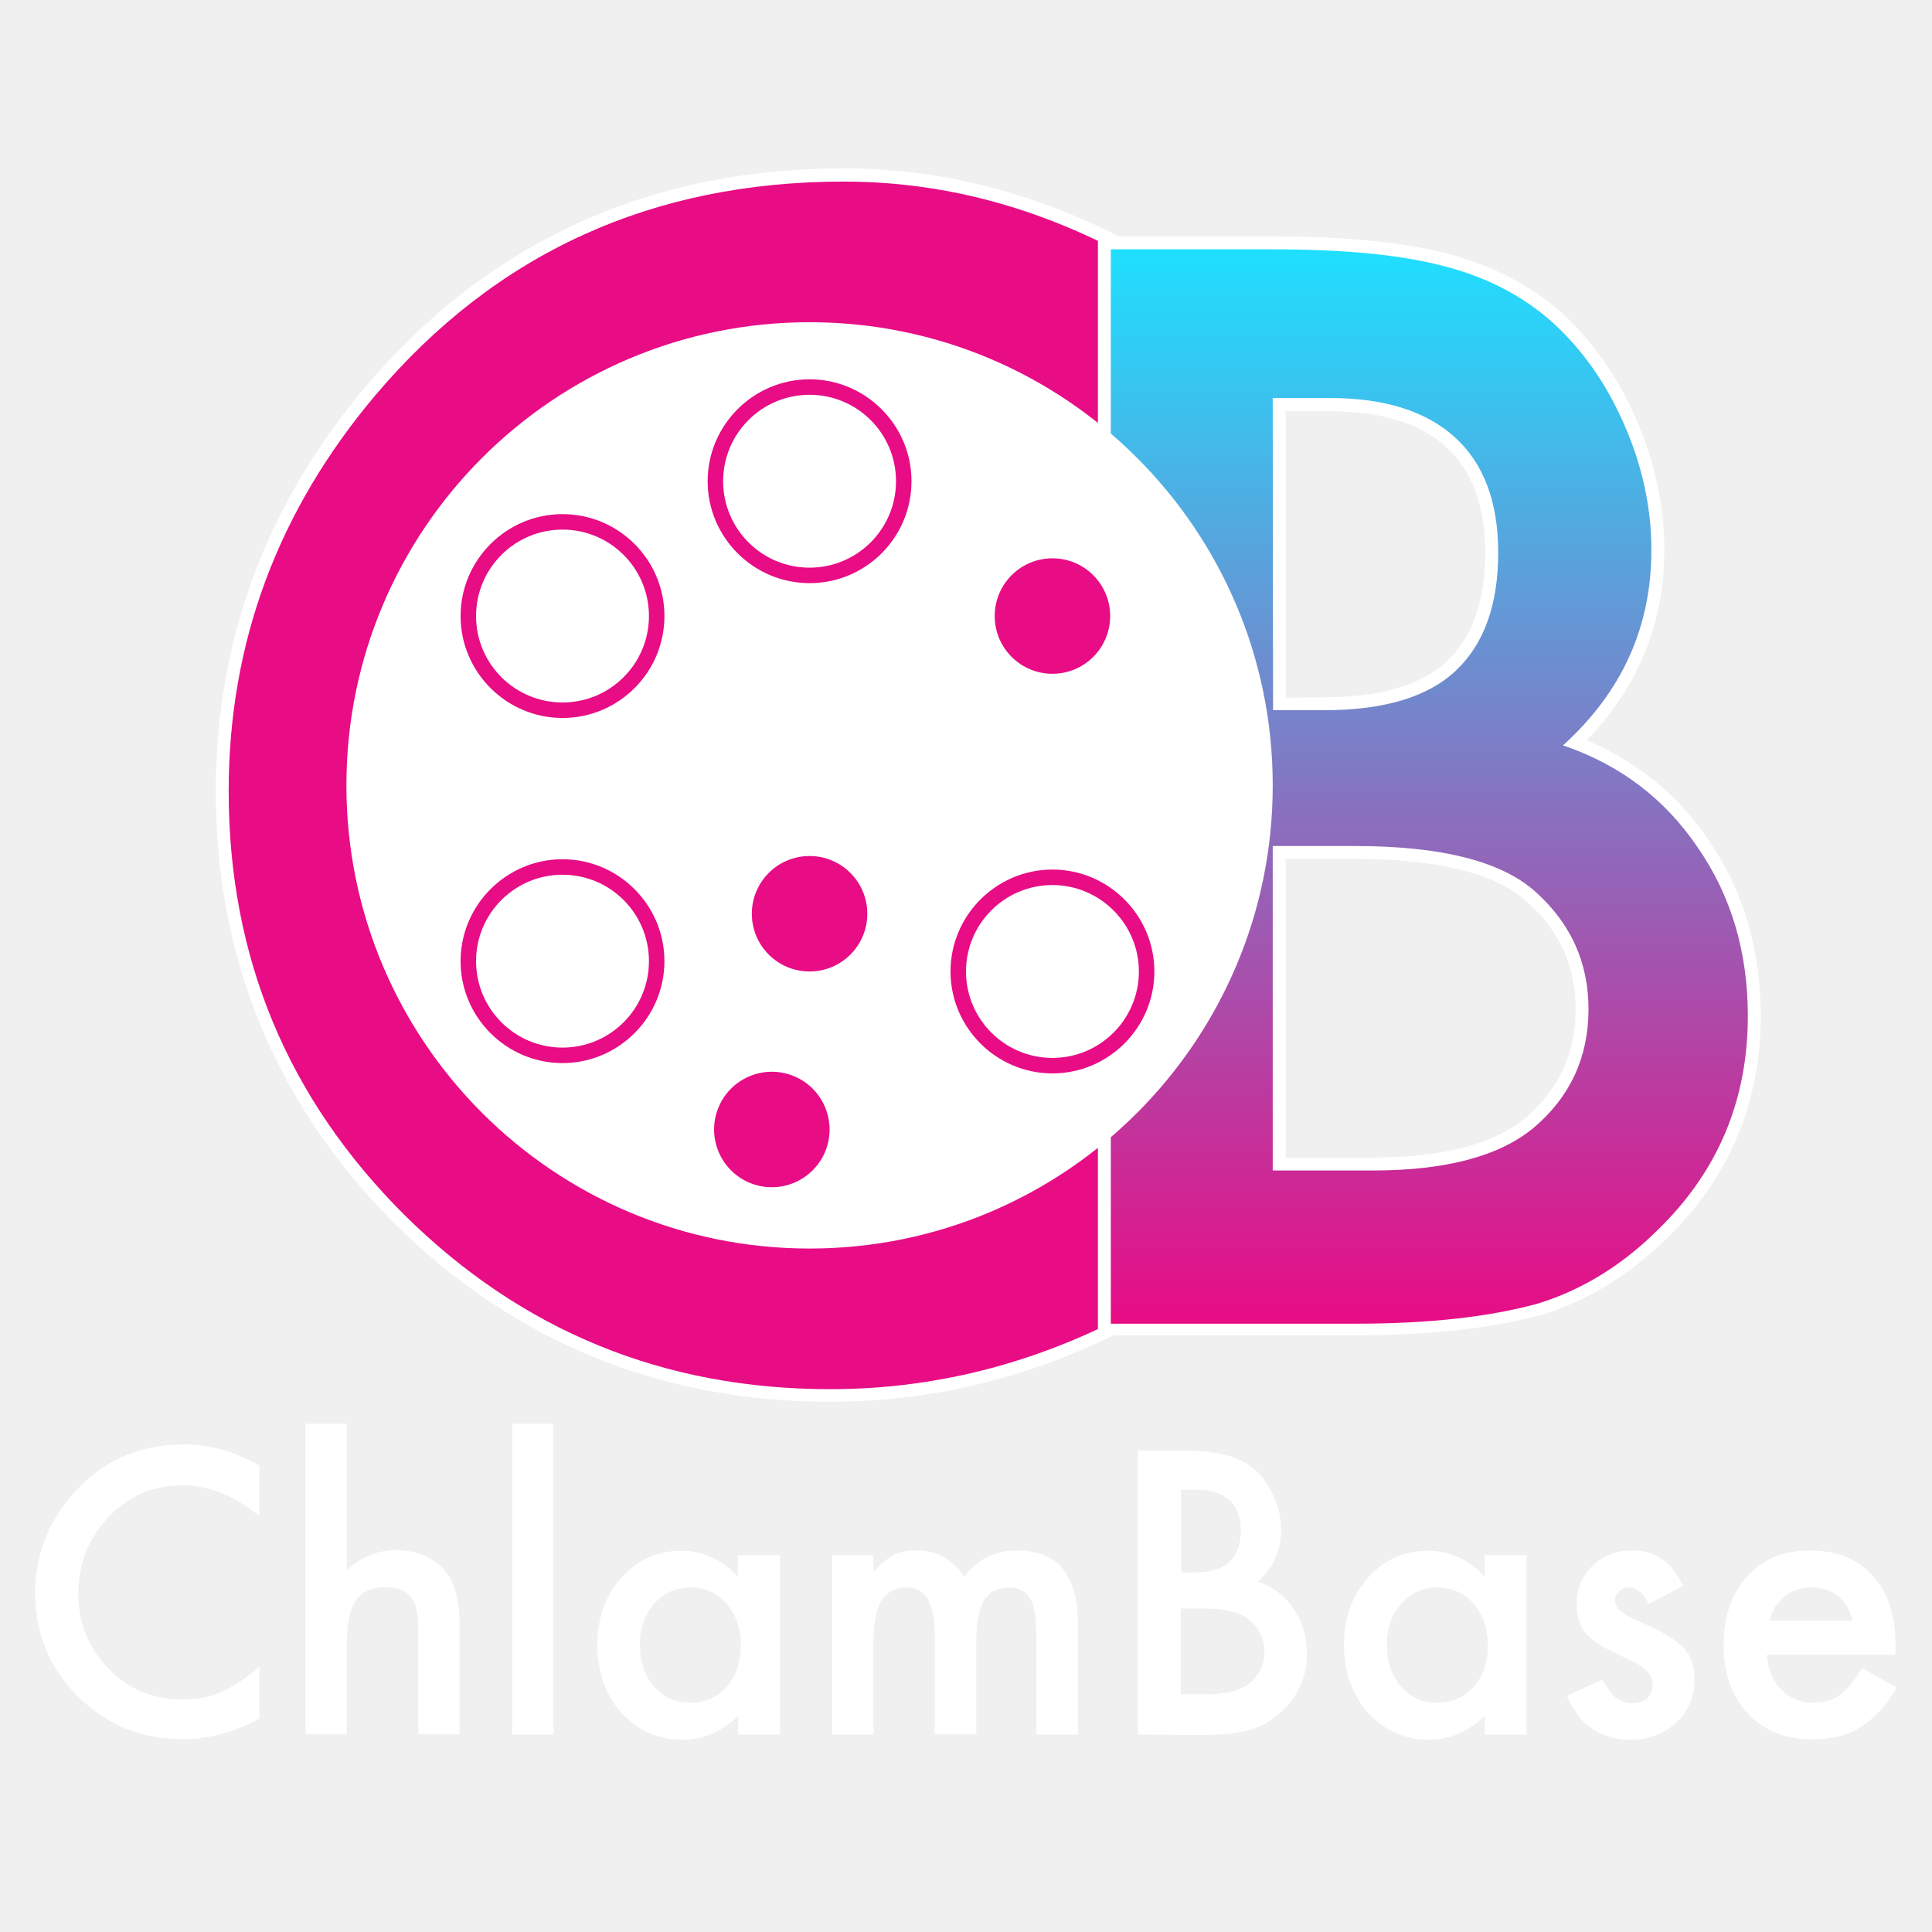
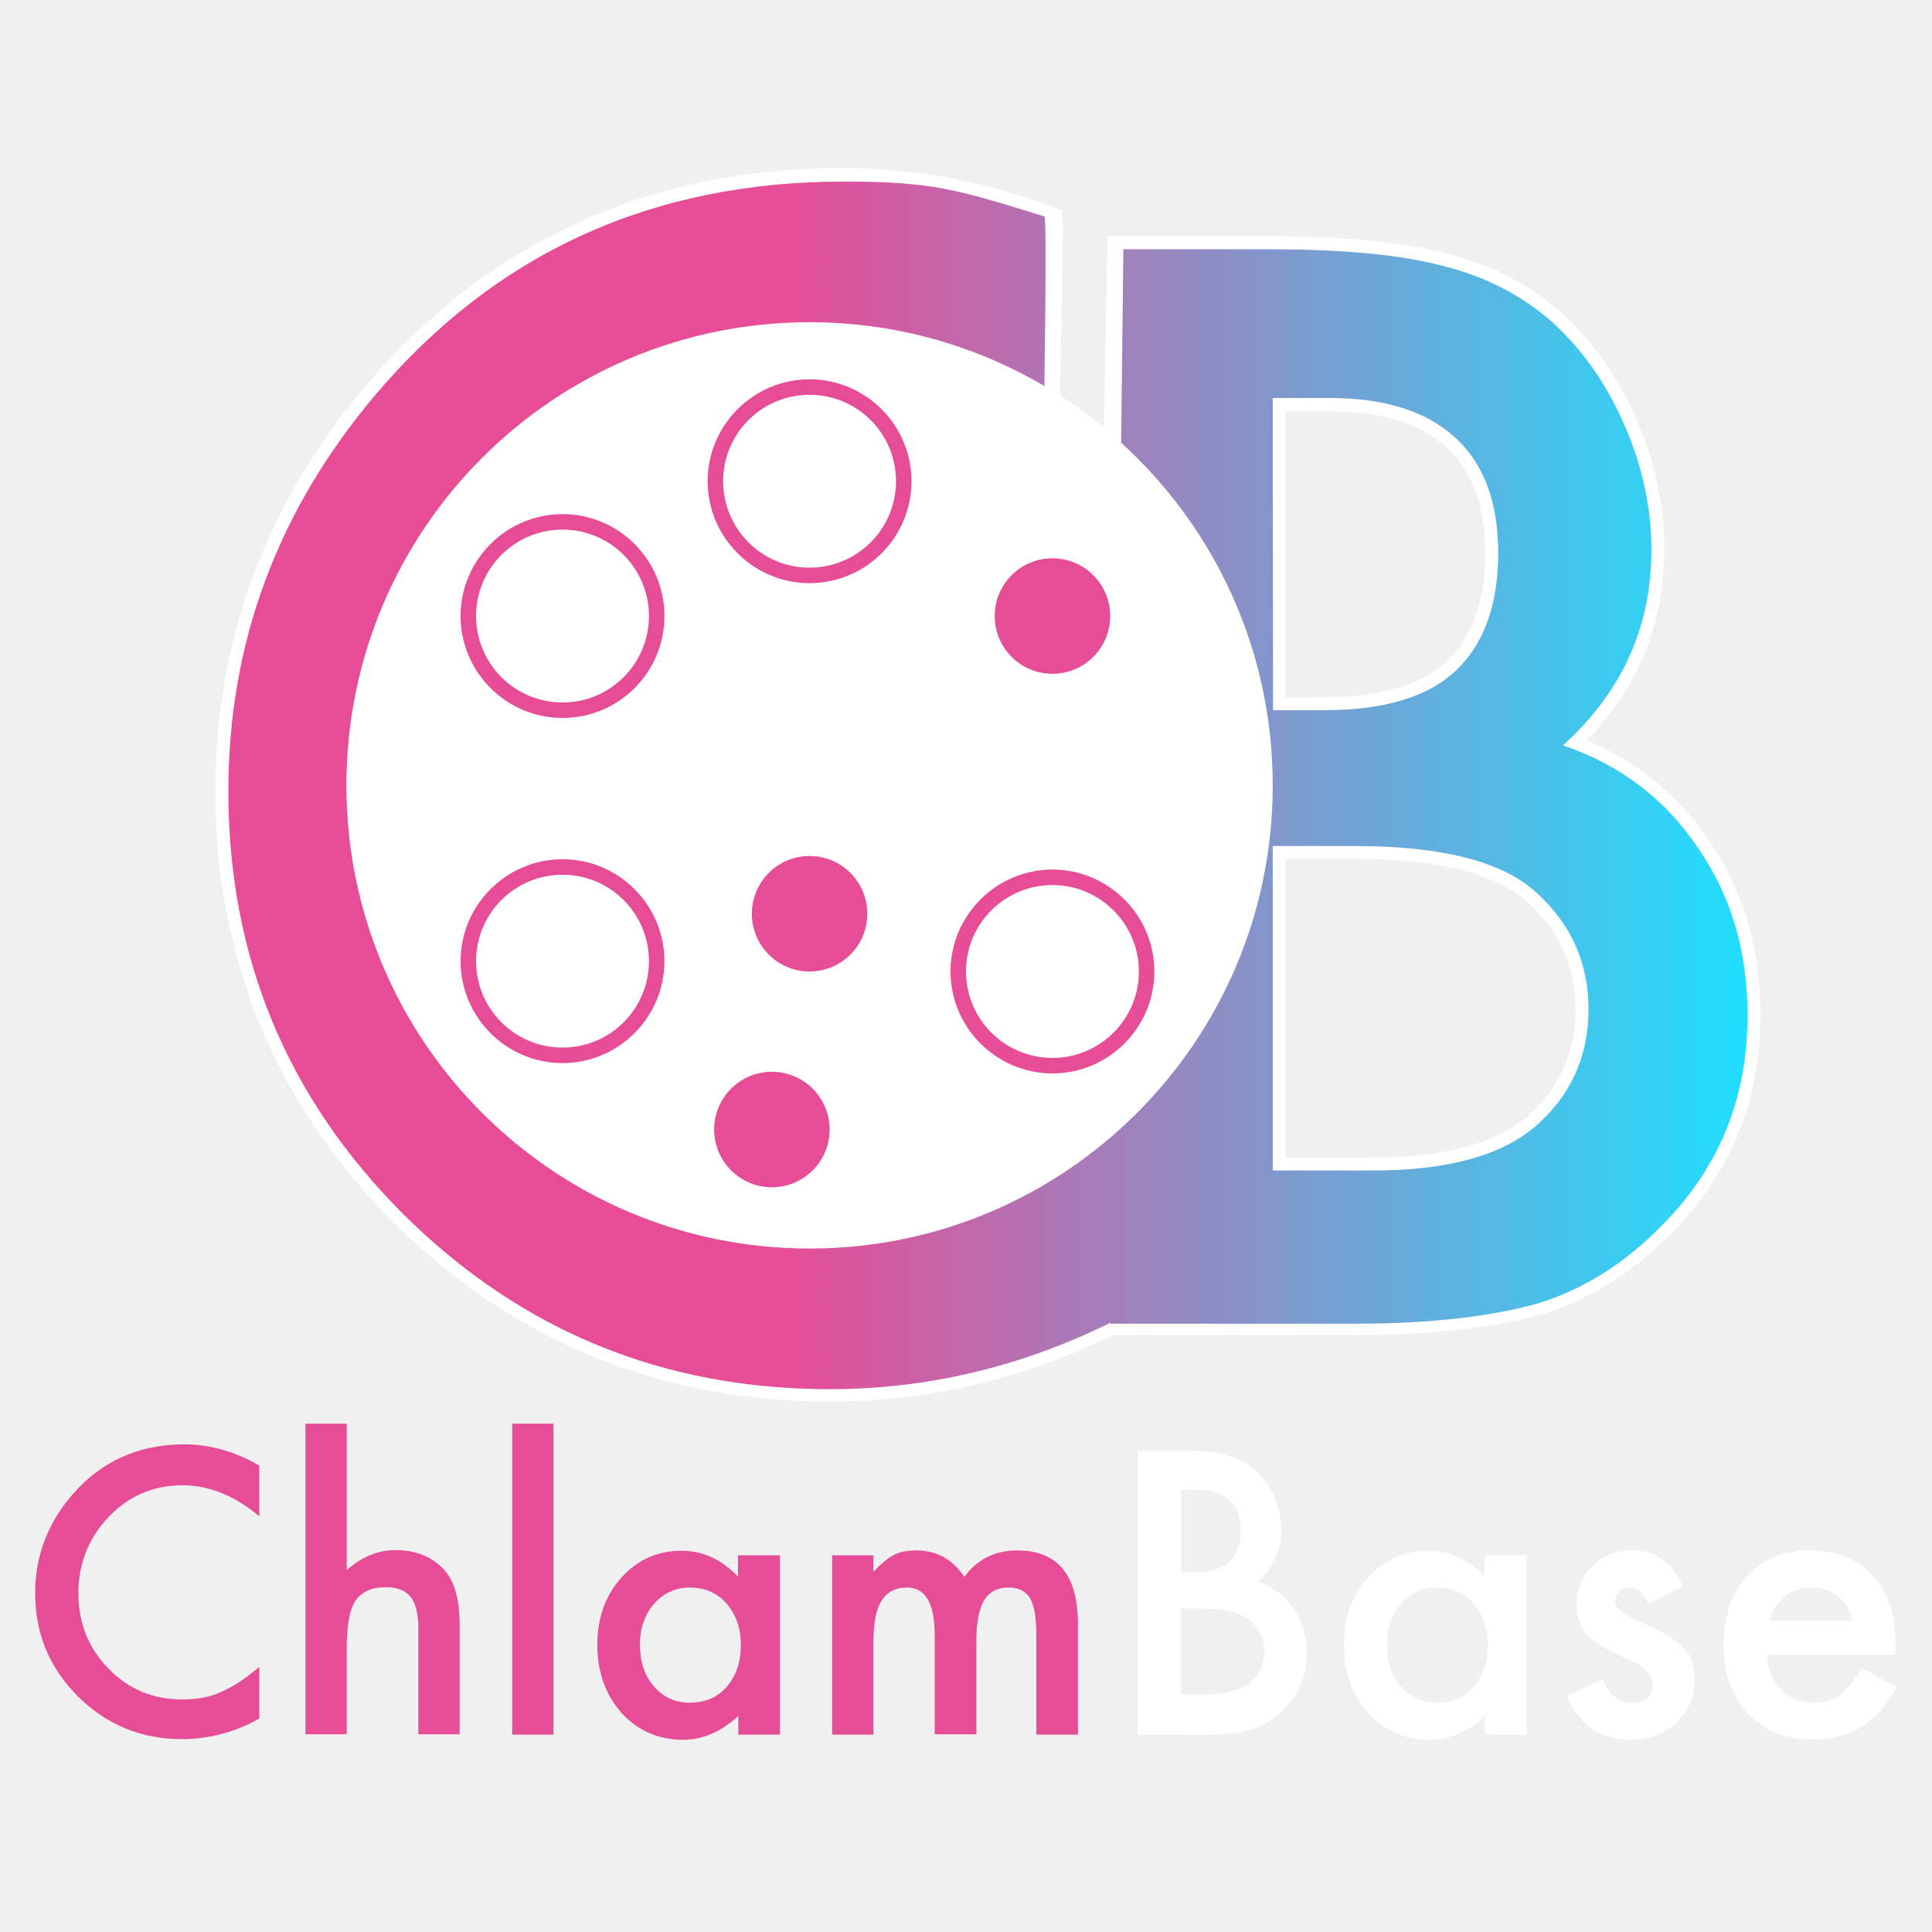
<svg xmlns="http://www.w3.org/2000/svg" version="1.1" id="Layer_1" x="0px" y="0px" viewBox="0 0 599 599" style="enable-background:new 0 0 599 599;" xml:space="preserve">
  <style type="text/css">
	.st0{fill:#FFFFFF;}
- 	.st1{fill:#E80C85;}
- 	.st2{fill:url(#SVGID_1_);}
+ 	.st1{fill:url(#SVGID_1_);}
+ 	.st2{fill:#E74C97;}
</style>
  <g>
-     <path class="st0" d="M257.3,434.6c-52.4,0-97.8-18.5-134.8-55.1c-36.9-36.9-55.6-82.1-55.6-134.2c0-46.7,15.6-88.9,46.5-125.5   c38-44.8,87.9-67.6,148.2-67.6c33,0,65.2,9.1,96,26.9l2,1.2v75.4l-6.6-5.5c-30.6-25.6-62.6-38.6-95.1-38.6   c-35.8,0-66.3,13-90.8,38.7c-24.7,25.6-37.2,57.4-37.2,94.4c0,36.6,12.5,67.9,37.2,93c24.6,25.1,55.3,37.8,91.1,37.8   c18.5,0,34.3-3,47.2-9l0.1-0.1c7.2-3,14.8-7.1,22.6-12.3c7.8-5.2,16.3-11.5,25-18.9l6.6-5.5v76.6l-2,1.1   C325.8,425.6,292.2,434.6,257.3,434.6z" />
-     <path class="st1" d="M355.5,82.7v64.5c-31.5-26.3-64-39.5-97.7-39.5c-37.1,0-68.3,13.3-93.7,40c-25.6,26.5-38.3,58.9-38.3,97.2   c0,37.9,12.8,69.8,38.3,95.8s56.9,39,93.9,39c19.2,0,35.4-3.1,48.8-9.3c7.5-3.1,15.2-7.3,23.3-12.6c8-5.3,16.5-11.7,25.4-19.2v65.7   c-31.2,17.6-63.9,26.4-98.1,26.4c-51.6,0-95.6-18-132-54C89,340.4,70.9,296.6,70.9,245.3c0-46,15.2-86.9,45.6-122.9   c37.4-44.1,85.8-66.1,145.1-66.1C294,56.3,325.3,65.1,355.5,82.7z" />
-   </g>
-   <g>
-     <path class="st0" d="M340.4,414.1V73.3h54c22.5,0,40.8,1.8,54.2,5.3c13.9,3.6,25.9,9.8,35.5,18.3c9.7,8.9,17.5,20,23.2,33.1   c5.8,13.2,8.7,26.8,8.7,40.4c0,22.8-8.1,42.7-24.1,59.1c15.6,6.6,28.3,16.9,37.8,30.9c10.7,15.5,16.2,33.8,16.2,54.4   c0,27-9.7,50.2-28.8,68.8c-11.4,11.4-24.5,19.5-38.9,24h-0.1c-15.4,4.2-34.8,6.4-57.8,6.4h-79.9L340.4,414.1L340.4,414.1z    M425.7,358.9c21.6,0,37.6-4.2,47.4-12.4c10.3-8.9,15.4-19.9,15.4-33.6c0-13.3-4.9-24.2-14.9-33.2c-9.7-8.9-27.7-13.4-53.6-13.4   h-21.4V359h27.1V358.9z M410.4,216.2c17.5,0,30.4-3.8,38.3-11.3c7.8-7.4,11.8-18.8,11.8-33.6c0-14.4-4.1-25.4-12.1-32.7   c-8.1-7.4-20.3-11.1-36.1-11.1h-13.7v88.8L410.4,216.2L410.4,216.2z" />
-     <linearGradient id="SVGID_1_" gradientUnits="userSpaceOnUse" x1="443.15" y1="410.4" x2="443.15" y2="77.3">
-       <stop offset="0" style="stop-color:#E80C85" />
+     <path class="st0" d="M529.7,260.4c-9.5-14-22.2-24.3-37.8-30.9c16-16.4,24.1-36.3,24.1-59.1c0-13.6-2.9-27.2-8.7-40.4   c-5.7-13.1-13.5-24.2-23.2-33.1c-9.6-8.5-21.6-14.7-35.5-18.3c-13.4-3.5-31.7-5.3-54.2-5.3h-51l-1.2,62.3   c-3.9-2.8-7.7-2.9-11.6-5.3c0,1.3-1.9,4.5-1.8,4.5c2,0.8,11,4.2,14.6,6.1l-3,204.5c-4.2,3.2-8.4,6.1-12.3,8.7   c-7.8,5.2-15.4,9.3-22.6,12.3l-0.1,0.1c-12.9,6-28.7,9-47.2,9c-35.8,0-66.5-12.7-91.1-37.8c-24.7-25.1-37.2-56.4-37.2-93   c0-37,12.5-68.8,37.2-94.4c24.5-25.7,55-38.7,90.8-38.7c24,0,47.6,7.1,70.7,21c-0.3-11.6,1.6-66.9,0.7-67.3   c-22.1-8.7-44.7-13.2-67.8-13.2c-60.3,0-110.2,22.8-148.2,67.6c-30.9,36.6-46.5,78.8-46.5,125.5c0,52.1,18.7,97.3,55.6,134.2   c37,36.6,82.4,55.1,134.8,55.1c30.4,0,59.8-6.8,87.9-20.6h75.1c23,0,42.4-2.2,57.8-6.4h0.1c14.4-4.5,27.5-12.6,38.9-24   c19.1-18.6,28.8-41.8,28.8-68.8C545.9,294.2,540.4,275.9,529.7,260.4z M398.6,127.5h13.7c15.8,0,28,3.7,36.1,11.1   c8,7.3,12.1,18.3,12.1,32.7c0,14.8-4,26.2-11.8,33.6c-7.9,7.5-20.8,11.3-38.3,11.3l-11.8,0.1V127.5z M473.1,346.5   c-9.8,8.2-25.8,12.4-47.4,12.4v0.1h-27.1v-92.7H420c25.9,0,43.9,4.5,53.6,13.4c10,9,14.9,19.9,14.9,33.2   C488.5,326.6,483.4,337.6,473.1,346.5z" />
+     <linearGradient id="SVGID_1_" gradientUnits="userSpaceOnUse" x1="70.9" y1="243.5" x2="541.9" y2="243.5">
+       <stop offset="0.365" style="stop-color:#E74C97" />
      <stop offset="1" style="stop-color:#1FDFFF" />
    </linearGradient>
-     <path class="st2" d="M344.4,410.1V77.3h50c22.3,0,40,1.7,53.2,5.2c13.4,3.4,24.6,9.3,33.8,17.5c9.3,8.5,16.7,19,22.2,31.7   c5.6,12.8,8.4,25.7,8.4,38.8c0,23.9-9.1,44-27.4,60.6c17.7,6,31.6,16.6,41.8,31.7c10.3,14.9,15.5,32.3,15.5,52.2   c0,26-9.2,48-27.6,66c-11.1,11.1-23.5,18.8-37.3,23.1c-15.1,4.2-34,6.3-56.7,6.3h-75.9L344.4,410.1L344.4,410.1z M394.7,220.2h15.7   c18.7,0,32.4-4.1,41.1-12.4c8.7-8.3,13-20.4,13-36.5c0-15.7-4.5-27.6-13.4-35.7s-21.8-12.2-38.8-12.2h-17.7L394.7,220.2   L394.7,220.2z M394.7,362.9h31c22.7,0,39.4-4.5,50-13.4c11.2-9.6,16.8-21.8,16.8-36.6c0-14.4-5.4-26.4-16.2-36.2   c-10.5-9.6-29.2-14.4-56.3-14.4h-25.4v100.6H394.7z" />
+     <path class="st1" d="M526.4,262.8c-10.2-15.1-24.1-25.7-41.8-31.7c18.3-16.6,27.4-36.7,27.4-60.6c0-13.1-2.8-26-8.4-38.8   c-5.5-12.7-12.9-23.2-22.2-31.7c-9.2-8.2-20.4-14.1-33.8-17.5c-13.2-3.5-30.9-5.2-53.2-5.2h-46.1l-0.7,60   c-0.3-0.1-23.9-11.8-23.9-11.8s1-58.1,0.1-58.4c-27.2-8.4-34.6-10.8-62.3-10.8c-59.3,0-107.7,22-145.1,66.1   c-30.4,36-45.6,76.9-45.6,122.9c0,51.3,18.1,95.1,54.5,131.4c36.4,36,80.4,54,132,54c30.2,0,59.2-6.9,87-20.6l0,0.3h75.9   c22.7,0,41.6-2.1,56.7-6.3c13.8-4.3,26.2-12,37.3-23.1c18.4-18,27.6-40,27.6-66C541.9,295.1,536.7,277.7,526.4,262.8z M306.8,370.4   c-13.4,6.2-29.6,9.3-48.8,9.3c-37,0-68.4-13-93.9-39s-38.3-57.9-38.3-95.8c0-38.3,12.7-70.7,38.3-97.2c25.4-26.7,56.6-40,93.7-40   c29.8,0,58.6,10.3,86.6,30.8v209c-4.9,3.8-9.7,7.2-14.3,10.3C322,363.1,314.3,367.3,306.8,370.4z M412.3,123.4   c17,0,29.9,4.1,38.8,12.2c8.9,8.1,13.4,20,13.4,35.7c0,16.1-4.3,28.2-13,36.5s-22.4,12.4-41.1,12.4h-15.7l-0.1-96.8H412.3z    M475.7,349.5c-10.6,8.9-27.3,13.4-50,13.4h-31h-0.1V262.3H420c27.1,0,45.8,4.8,56.3,14.4c10.8,9.8,16.2,21.8,16.2,36.2   C492.5,327.7,486.9,339.9,475.7,349.5z" />
  </g>
  <circle class="st0" cx="251" cy="243.5" r="143.6" />
  <g>
-     <path class="st1" d="M174.4,222.6c-17.4,0-31.6-14.2-31.6-31.6s14.2-31.6,31.6-31.6S206,173.5,206,191S191.8,222.6,174.4,222.6z    M174.4,164.2c-14.8,0-26.8,12-26.8,26.8s12,26.8,26.8,26.8s26.8-12,26.8-26.8S189.2,164.2,174.4,164.2z" />
+     <path class="st2" d="M174.4,222.6c-17.4,0-31.6-14.2-31.6-31.6s14.2-31.6,31.6-31.6S206,173.5,206,191S191.8,222.6,174.4,222.6z    M174.4,164.2c-14.8,0-26.8,12-26.8,26.8s12,26.8,26.8,26.8s26.8-12,26.8-26.8S189.2,164.2,174.4,164.2z" />
  </g>
  <g>
-     <path class="st1" d="M174.4,329.6c-17.4,0-31.6-14.2-31.6-31.6s14.2-31.6,31.6-31.6S206,280.6,206,298S191.8,329.6,174.4,329.6z    M174.4,271.2c-14.8,0-26.8,12-26.8,26.8s12,26.8,26.8,26.8s26.8-12,26.8-26.8S189.2,271.2,174.4,271.2z" />
+     <path class="st2" d="M174.4,329.6c-17.4,0-31.6-14.2-31.6-31.6s14.2-31.6,31.6-31.6S206,280.6,206,298S191.8,329.6,174.4,329.6z    M174.4,271.2c-14.8,0-26.8,12-26.8,26.8s12,26.8,26.8,26.8s26.8-12,26.8-26.8S189.2,271.2,174.4,271.2z" />
  </g>
  <g>
-     <path class="st1" d="M326.3,332.8c-17.4,0-31.6-14.2-31.6-31.6s14.2-31.6,31.6-31.6s31.6,14.2,31.6,31.6   C357.9,318.6,343.7,332.8,326.3,332.8z M326.3,274.4c-14.8,0-26.8,12-26.8,26.8s12,26.8,26.8,26.8s26.8-12,26.8-26.8   C353.1,286.4,341,274.4,326.3,274.4z" />
+     <path class="st2" d="M326.3,332.8c-17.4,0-31.6-14.2-31.6-31.6s14.2-31.6,31.6-31.6s31.6,14.2,31.6,31.6   C357.9,318.6,343.7,332.8,326.3,332.8z M326.3,274.4c-14.8,0-26.8,12-26.8,26.8s12,26.8,26.8,26.8s26.8-12,26.8-26.8   C353.1,286.4,341,274.4,326.3,274.4z" />
  </g>
  <g>
-     <path class="st1" d="M251,180.8c-17.4,0-31.6-14.2-31.6-31.6s14.2-31.6,31.6-31.6s31.6,14.2,31.6,31.6S268.5,180.8,251,180.8z    M251,122.4c-14.8,0-26.8,12-26.8,26.8s12,26.8,26.8,26.8c14.8,0,26.8-12,26.8-26.8S265.8,122.4,251,122.4z" />
+     <path class="st2" d="M251,180.8c-17.4,0-31.6-14.2-31.6-31.6s14.2-31.6,31.6-31.6s31.6,14.2,31.6,31.6S268.5,180.8,251,180.8z    M251,122.4c-14.8,0-26.8,12-26.8,26.8s12,26.8,26.8,26.8c14.8,0,26.8-12,26.8-26.8S265.8,122.4,251,122.4z" />
  </g>
-   <ellipse transform="matrix(0.3162 -0.9487 0.9487 0.3162 -168.6011 466.4811)" class="st1" cx="239.3" cy="350.2" rx="17.9" ry="17.9" />
-   <circle class="st1" cx="251" cy="283.3" r="17.9" />
-   <circle class="st1" cx="326.3" cy="191" r="17.9" />
+   <ellipse transform="matrix(0.4641 -0.8858 0.8858 0.4641 -181.9504 399.6453)" class="st2" cx="239.3" cy="350.2" rx="17.9" ry="17.9" />
+   <circle class="st2" cx="251" cy="283.3" r="17.9" />
+   <circle class="st2" cx="326.3" cy="191" r="17.9" />
  <g>
-     <path class="st0" d="M80.4,454.4v15.7c-7.7-6.4-15.6-9.6-23.8-9.6c-9.1,0-16.7,3.3-22.9,9.8s-9.4,14.4-9.4,23.7   c0,9.2,3.1,17,9.4,23.4c6.2,6.4,13.9,9.5,22.9,9.5c4.7,0,8.7-0.8,11.9-2.3c1.8-0.8,3.7-1.8,5.7-3.1s4-2.9,6.2-4.7v16   c-7.6,4.3-15.6,6.4-24,6.4c-12.6,0-23.3-4.4-32.2-13.2c-8.9-8.9-13.3-19.5-13.3-32.1c0-11.2,3.7-21.2,11.1-30   c9.1-10.8,20.9-16.1,35.4-16.1C65.4,447.9,73,450.1,80.4,454.4z" />
-     <path class="st0" d="M94.7,441.4h12.8v45.4c4.6-4.1,9.6-6.2,15.1-6.2c6.3,0,11.3,2,15.1,6.1c3.2,3.5,4.8,9.2,4.8,16.9v34.1h-12.8   v-32.9c0-4.5-0.8-7.7-2.4-9.7s-4.1-3-7.6-3c-4.5,0-7.6,1.4-9.5,4.2c-1.8,2.8-2.7,7.6-2.7,14.5v26.9H94.7V441.4z" />
-     <path class="st0" d="M171.6,441.4v96.4h-12.8v-96.4H171.6z" />
-     <path class="st0" d="M228.9,482.2h12.9v55.6h-12.9V532c-5.3,4.9-11,7.4-17.1,7.4c-7.7,0-14-2.8-19.1-8.3c-5-5.7-7.5-12.7-7.5-21.2   c0-8.3,2.5-15.3,7.5-20.8c5-5.6,11.2-8.3,18.7-8.3c6.5,0,12.3,2.7,17.4,8v-6.6L228.9,482.2L228.9,482.2z M198.4,509.8   c0,5.3,1.4,9.7,4.3,13c2.9,3.4,6.6,5.1,11.1,5.1c4.8,0,8.6-1.6,11.5-4.9c2.9-3.4,4.4-7.7,4.4-12.9c0-5.2-1.5-9.5-4.4-12.9   c-2.9-3.3-6.7-5-11.4-5c-4.4,0-8.1,1.7-11.1,5C199.9,500.6,198.4,504.8,198.4,509.8z" />
-     <path class="st0" d="M258,482.2h12.8v5.1c2.5-2.6,4.6-4.3,6.3-5.2c1.9-1,4.2-1.4,7-1.4c6.3,0,11.2,2.7,14.9,8.2   c4-5.5,9.5-8.2,16.4-8.2c12.5,0,18.8,7.6,18.8,22.8v34.3h-12.9v-30.9c0-5.3-0.6-9.1-1.9-11.3c-1.3-2.2-3.5-3.4-6.6-3.4   c-3.5,0-6.1,1.3-7.7,4s-2.4,6.9-2.4,12.8v28.7h-12.9V507c0-9.9-2.9-14.8-8.6-14.8c-3.6,0-6.2,1.4-7.9,4.1c-1.7,2.7-2.5,7-2.5,12.8   v28.7H258V482.2z" />
+     <path class="st2" d="M80.4,454.4v15.7c-7.7-6.4-15.6-9.6-23.8-9.6c-9.1,0-16.7,3.3-22.9,9.8s-9.4,14.4-9.4,23.7   c0,9.2,3.1,17,9.4,23.4c6.2,6.4,13.9,9.5,22.9,9.5c4.7,0,8.7-0.8,11.9-2.3c1.8-0.8,3.7-1.8,5.7-3.1s4-2.9,6.2-4.7v16   c-7.6,4.3-15.6,6.4-24,6.4c-12.6,0-23.3-4.4-32.2-13.2c-8.9-8.9-13.3-19.5-13.3-32.1c0-11.2,3.7-21.2,11.1-30   c9.1-10.8,20.9-16.1,35.4-16.1C65.4,447.9,73,450.1,80.4,454.4z" />
+     <path class="st2" d="M94.7,441.4h12.8v45.4c4.6-4.1,9.6-6.2,15.1-6.2c6.3,0,11.3,2,15.1,6.1c3.2,3.5,4.8,9.2,4.8,16.9v34.1h-12.8   v-32.9c0-4.5-0.8-7.7-2.4-9.7s-4.1-3-7.6-3c-4.5,0-7.6,1.4-9.5,4.2c-1.8,2.8-2.7,7.6-2.7,14.5v26.9H94.7V441.4z" />
+     <path class="st2" d="M171.6,441.4v96.4h-12.8v-96.4H171.6z" />
+     <path class="st2" d="M228.9,482.2h12.9v55.6h-12.9V532c-5.3,4.9-11,7.4-17.1,7.4c-7.7,0-14-2.8-19.1-8.3c-5-5.7-7.5-12.7-7.5-21.2   c0-8.3,2.5-15.3,7.5-20.8c5-5.6,11.2-8.3,18.7-8.3c6.5,0,12.3,2.7,17.4,8v-6.6L228.9,482.2L228.9,482.2z M198.4,509.8   c0,5.3,1.4,9.7,4.3,13c2.9,3.4,6.6,5.1,11.1,5.1c4.8,0,8.6-1.6,11.5-4.9c2.9-3.4,4.4-7.7,4.4-12.9c0-5.2-1.5-9.5-4.4-12.9   c-2.9-3.3-6.7-5-11.4-5c-4.4,0-8.1,1.7-11.1,5C199.9,500.6,198.4,504.8,198.4,509.8z" />
+     <path class="st2" d="M258,482.2h12.8v5.1c2.5-2.6,4.6-4.3,6.3-5.2c1.9-1,4.2-1.4,7-1.4c6.3,0,11.2,2.7,14.9,8.2   c4-5.5,9.5-8.2,16.4-8.2c12.5,0,18.8,7.6,18.8,22.8v34.3h-12.9v-30.9c0-5.3-0.6-9.1-1.9-11.3c-1.3-2.2-3.5-3.4-6.6-3.4   c-3.5,0-6.1,1.3-7.7,4s-2.4,6.9-2.4,12.8v28.7h-12.9V507c0-9.9-2.9-14.8-8.6-14.8c-3.6,0-6.2,1.4-7.9,4.1c-1.7,2.7-2.5,7-2.5,12.8   v28.7H258V482.2z" />
    <path class="st0" d="M352.8,537.8v-88.1H366c5.9,0,10.6,0.5,14.1,1.4s6.5,2.5,9,4.6c2.5,2.2,4.4,5,5.9,8.4s2.2,6.8,2.2,10.3   c0,6.3-2.4,11.7-7.2,16c4.7,1.6,8.4,4.4,11.1,8.4s4.1,8.6,4.1,13.8c0,6.9-2.4,12.7-7.3,17.5c-2.9,2.9-6.2,5-9.9,6.1   c-4,1.1-9,1.7-15,1.7L352.8,537.8L352.8,537.8z M366.1,487.5h4.2c4.9,0,8.6-1.1,10.9-3.3c2.3-2.2,3.5-5.4,3.5-9.7   c0-4.1-1.2-7.3-3.5-9.4c-2.4-2.1-5.8-3.2-10.3-3.2h-4.7v25.6H366.1z M366.1,525.3h8.2c6,0,10.4-1.2,13.2-3.5c3-2.5,4.5-5.8,4.5-9.7   c0-3.8-1.4-7-4.3-9.6c-2.8-2.5-7.7-3.8-14.9-3.8h-6.7L366.1,525.3L366.1,525.3z" />
    <path class="st0" d="M460.4,482.2h12.9v55.6h-12.9V532c-5.3,4.9-11,7.4-17.1,7.4c-7.7,0-14-2.8-19.1-8.3c-5-5.7-7.5-12.7-7.5-21.2   c0-8.3,2.5-15.3,7.5-20.8c5-5.6,11.2-8.3,18.7-8.3c6.5,0,12.3,2.7,17.4,8v-6.6L460.4,482.2L460.4,482.2z M430,509.8   c0,5.3,1.4,9.7,4.3,13c2.9,3.4,6.6,5.1,11.1,5.1c4.8,0,8.6-1.6,11.5-4.9c2.9-3.4,4.4-7.7,4.4-12.9c0-5.2-1.5-9.5-4.4-12.9   c-2.9-3.3-6.7-5-11.4-5c-4.4,0-8.1,1.7-11.1,5C431.4,500.6,430,504.8,430,509.8z" />
    <path class="st0" d="M521.8,491.7l-10.6,5.6c-1.7-3.4-3.7-5.1-6.2-5.1c-1.2,0-2.2,0.4-3,1.2c-0.8,0.8-1.3,1.8-1.3,3   c0,2.1,2.5,4.2,7.4,6.3c6.8,2.9,11.4,5.6,13.8,8.1c2.4,2.5,3.5,5.8,3.5,10c0,5.4-2,9.9-5.9,13.5c-3.8,3.4-8.5,5.1-13.9,5.1   c-9.3,0-15.9-4.5-19.8-13.6l11-5.1c1.5,2.7,2.7,4.4,3.5,5.1c1.6,1.4,3.4,2.2,5.6,2.2c4.3,0,6.5-2,6.5-5.9c0-2.3-1.7-4.4-5-6.4   c-1.3-0.6-2.6-1.3-3.9-1.9c-1.3-0.6-2.6-1.2-3.9-1.9c-3.7-1.8-6.4-3.7-7.9-5.5c-1.9-2.3-2.9-5.3-2.9-9c0-4.8,1.7-8.8,5-12   c3.4-3.2,7.5-4.7,12.3-4.7C513.1,480.6,518.4,484.3,521.8,491.7z" />
    <path class="st0" d="M587.6,513h-39.8c0.3,4.6,1.8,8.2,4.5,10.9c2.6,2.7,6,4,10.1,4c3.2,0,5.8-0.8,7.9-2.3c2.1-1.5,4.4-4.3,7-8.4   l10.8,6c-1.7,2.9-3.4,5.3-5.3,7.3c-1.9,2-3.9,3.7-6,5s-4.4,2.3-6.9,2.9c-2.5,0.6-5.2,0.9-8,0.9c-8.3,0-14.9-2.7-20-8   c-5-5.4-7.5-12.5-7.5-21.3s2.4-15.9,7.3-21.3c4.9-5.4,11.4-8,19.5-8c8.2,0,14.6,2.6,19.4,7.8c4.7,5.2,7.1,12.3,7.1,21.5L587.6,513z    M574.4,502.5c-1.8-6.8-6.1-10.3-13-10.3c-1.6,0-3,0.2-4.4,0.7s-2.6,1.2-3.7,2.1c-1.1,0.9-2.1,2-2.9,3.2c-0.8,1.3-1.4,2.7-1.8,4.3   L574.4,502.5L574.4,502.5z" />
  </g>
</svg>
